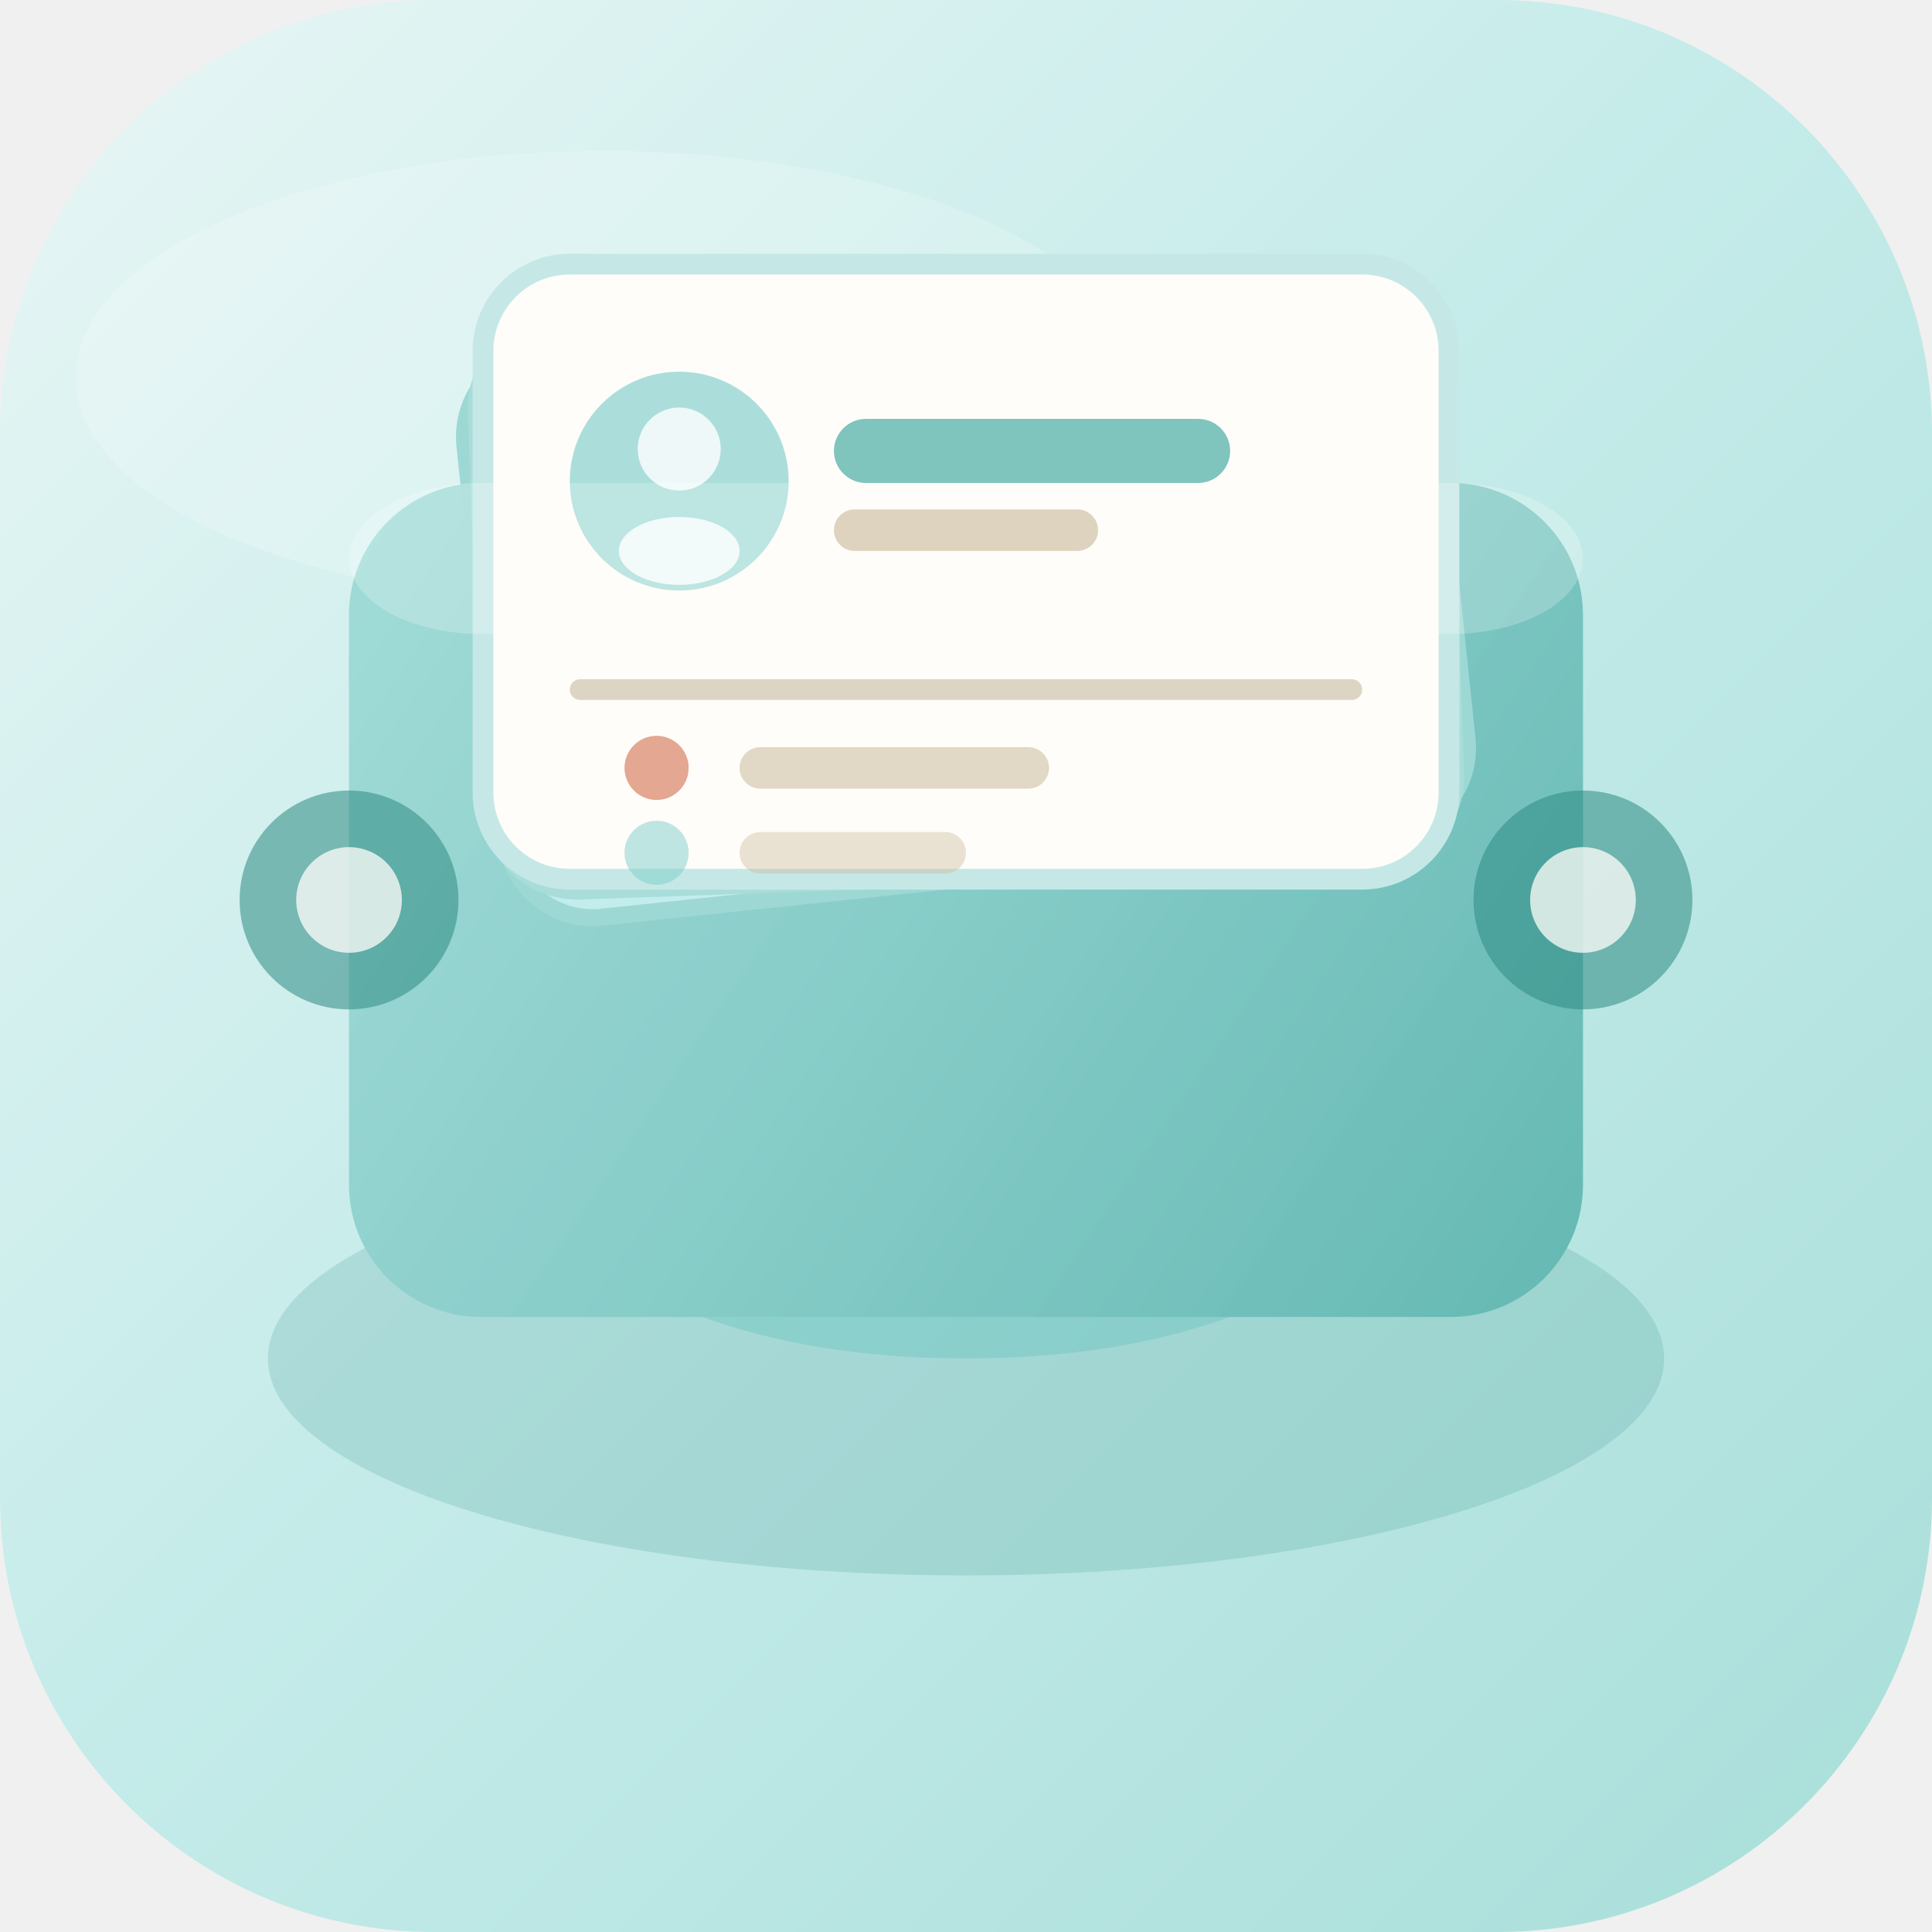
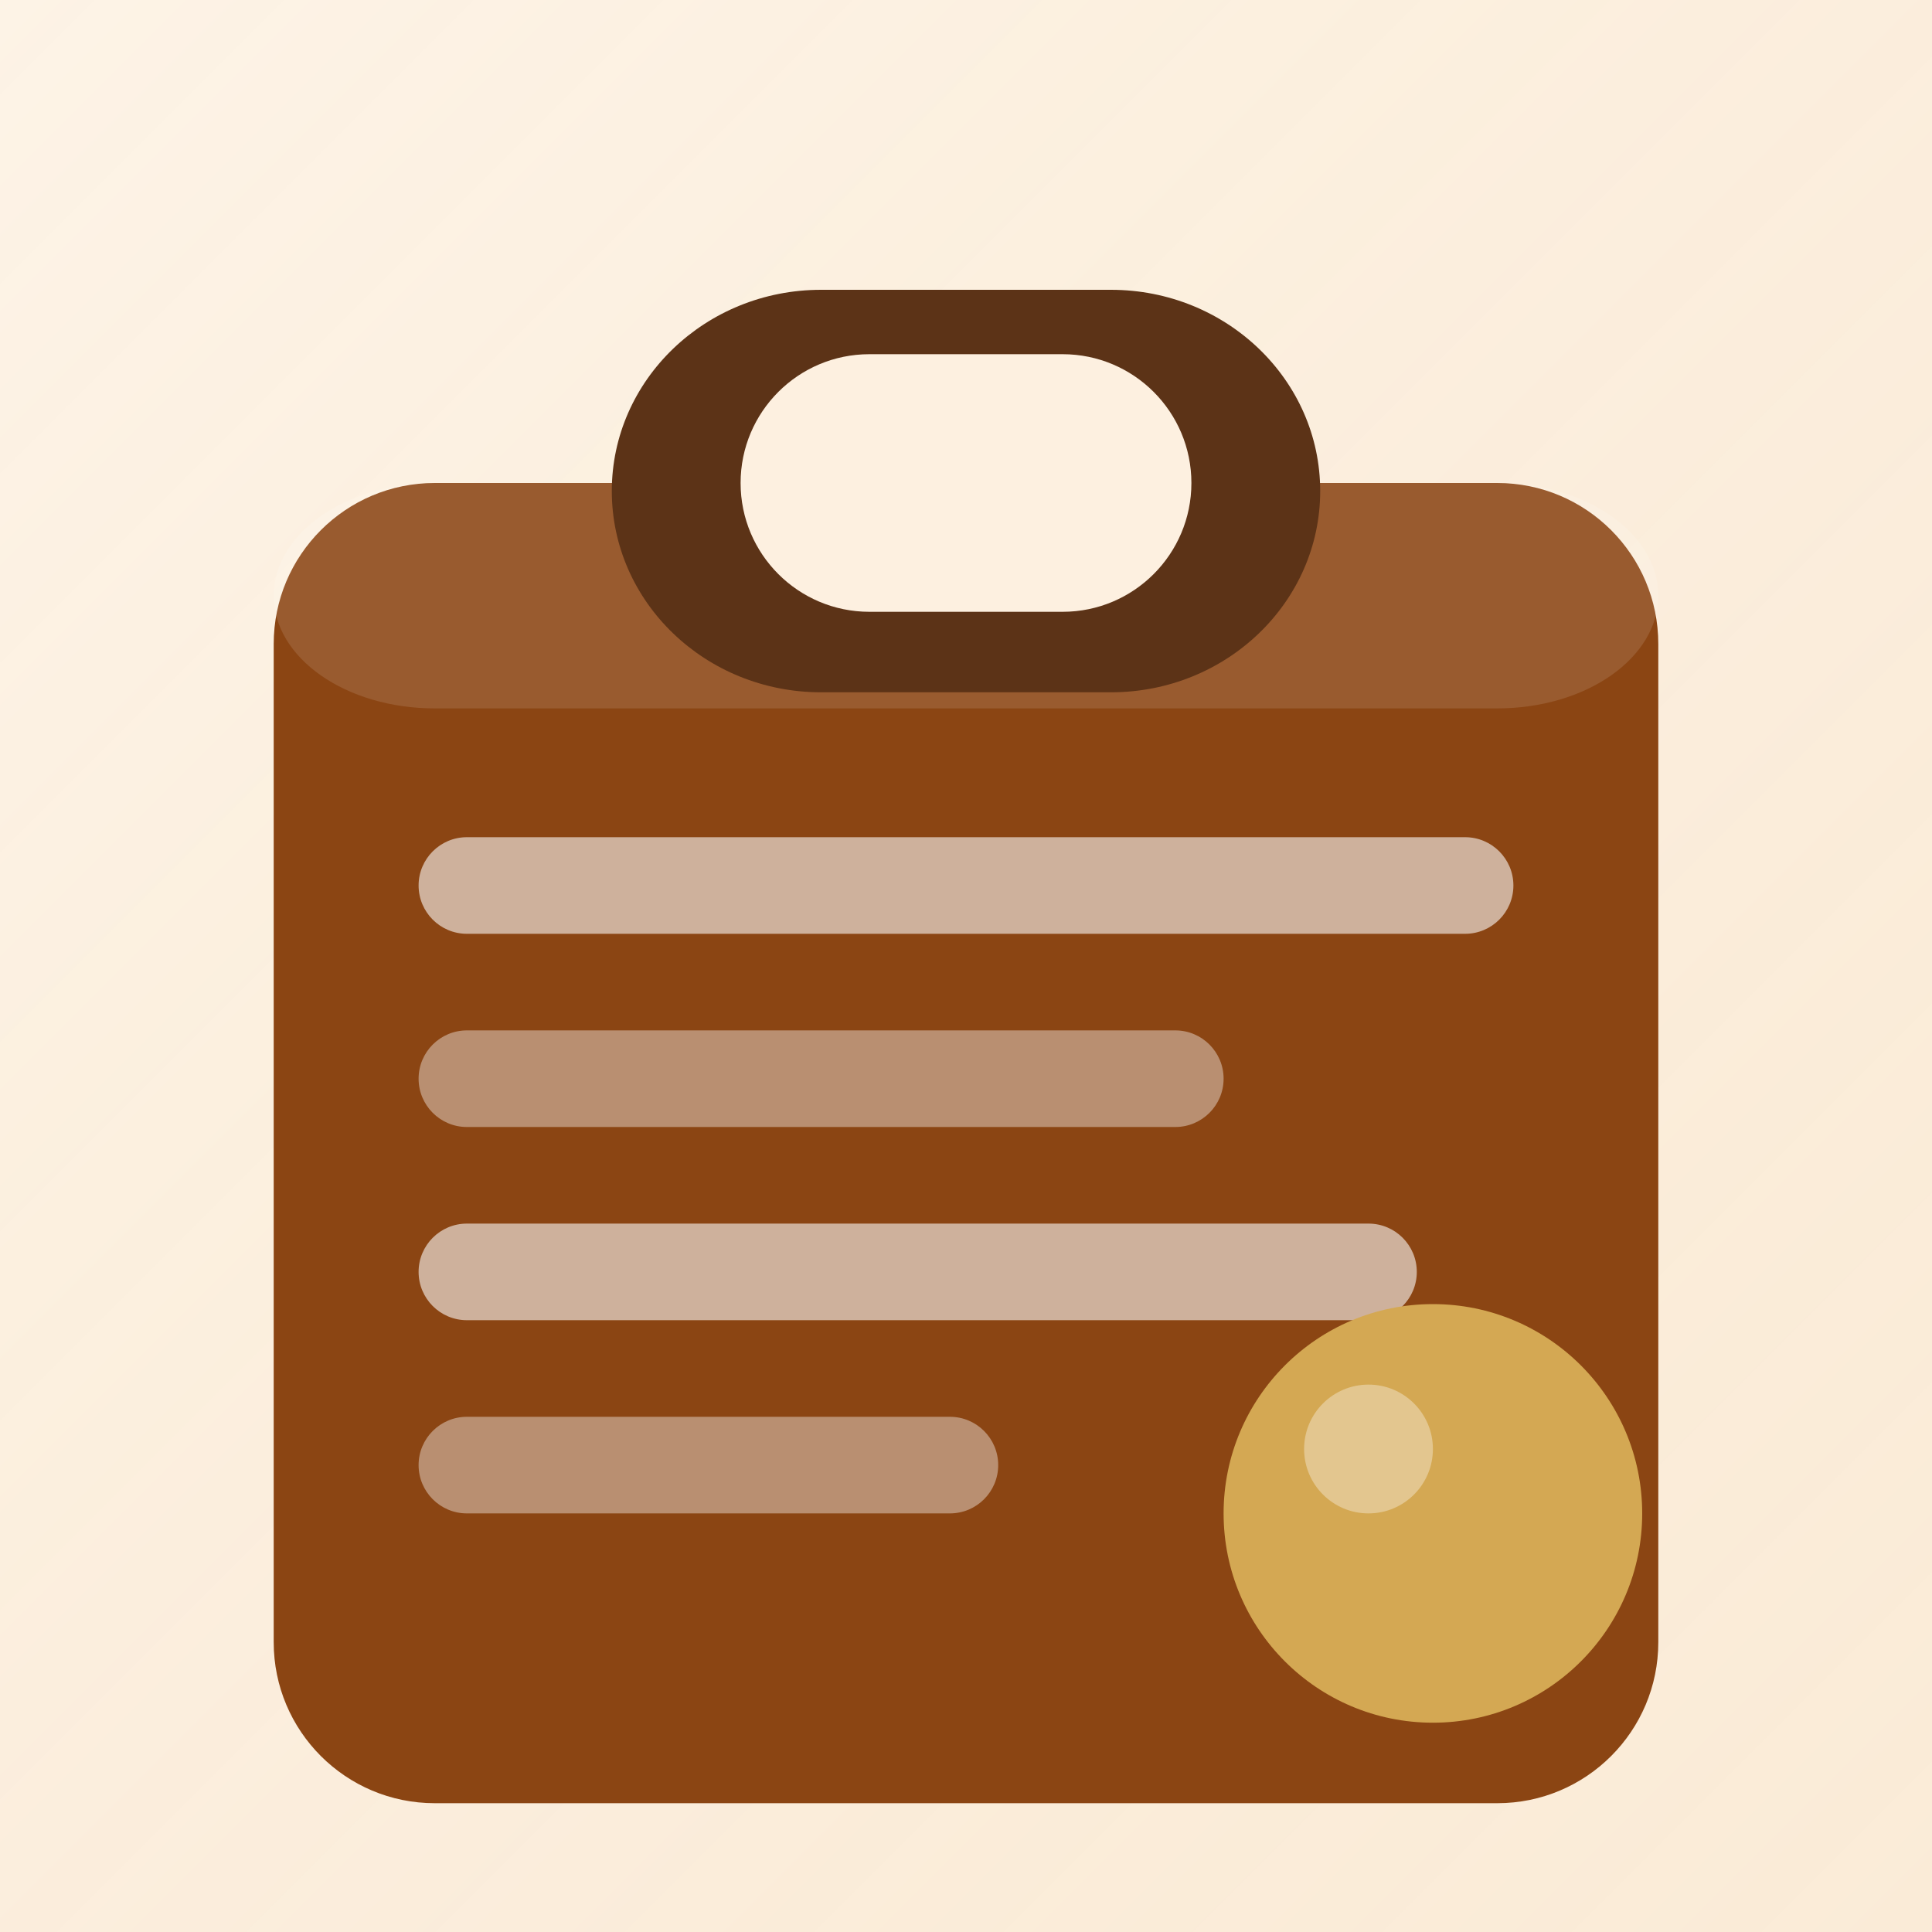
- <svg xmlns="http://www.w3.org/2000/svg" width="1024" height="1024" viewBox="0 0 1024 1024" fill="none">
-   <rect width="1024" height="1024" rx="230" fill="url(#bgGrad)" />
-   <ellipse cx="320" cy="200" rx="280" ry="120" fill="white" opacity="0.18" />
-   <ellipse cx="512" cy="720" rx="370" ry="115" fill="#2E8A84" opacity="0.18" />
-   <path d="M185 348 Q185 720 512 720 Q839 720 839 348" fill="#5BBFB9" opacity="0.35" />
-   <rect x="185" y="256" width="654" height="442" rx="70" fill="#7ECEC9" />
-   <rect x="185" y="256" width="654" height="442" rx="70" fill="url(#drumGrad)" />
-   <rect x="256" y="163" width="512" height="302" rx="46" fill="#C2EDED" stroke="#9DD8D5" stroke-width="9" transform="rotate(-6 512 314)" />
-   <rect x="256" y="163" width="512" height="302" rx="46" fill="#D8F3F1" stroke="#A8DDD9" stroke-width="9" transform="rotate(-2 512 314)" />
-   <rect x="256" y="140" width="512" height="326" rx="46" fill="#FFFDF9" stroke="#C5E8E6" stroke-width="11" />
-   <circle cx="360" cy="255" r="58" fill="#7ECEC9" opacity="0.65" />
-   <circle cx="360" cy="238" r="22" fill="white" opacity="0.8" />
-   <ellipse cx="360" cy="292" rx="32" ry="18" fill="white" opacity="0.8" />
-   <rect x="442" y="222" width="210" height="34" rx="17" fill="#4AACA5" opacity="0.7" />
-   <rect x="442" y="270" width="140" height="22" rx="11" fill="#C9B99A" opacity="0.8" />
-   <rect x="302" y="360" width="420" height="11" rx="5.5" fill="#DDD5C4" />
-   <circle cx="348" cy="407" r="17" fill="#D4795A" opacity="0.65" />
-   <rect x="392" y="396" width="164" height="22" rx="11" fill="#C9B99A" opacity="0.55" />
-   <circle cx="348" cy="452" r="17" fill="#7ECEC9" opacity="0.5" />
-   <rect x="392" y="441" width="120" height="22" rx="11" fill="#C9B99A" opacity="0.4" />
-   <rect x="185" y="256" width="654" height="80" rx="70" fill="white" opacity="0.22" />
-   <circle cx="185" cy="477" r="58" fill="#2E8A84" opacity="0.55" />
-   <circle cx="185" cy="477" r="28" fill="#FFFDF9" opacity="0.75" />
-   <circle cx="839" cy="477" r="58" fill="#2E8A84" opacity="0.55" />
-   <circle cx="839" cy="477" r="28" fill="#FFFDF9" opacity="0.75" />
+ <svg xmlns="http://www.w3.org/2000/svg" width="1024" height="1024" viewBox="0 0 120 120" fill="none">
+   <rect width="120" height="120" fill="#FDF0E0" />
+   <rect width="120" height="120" fill="url(#bgShine)" />
+   <rect x="17" y="30" width="86" height="82" rx="10" fill="#8B4513" />
+   <rect x="17" y="30" width="86" height="14" rx="10" fill="white" opacity="0.12" />
+   <rect x="38" y="18" width="44" height="25" rx="13" fill="#5C3317" />
+   <rect x="46" y="22" width="28" height="16" rx="8" fill="#FDF0E0" />
+   <rect x="26" y="52" width="68" height="6" rx="3" fill="white" opacity="0.58" />
+   <rect x="26" y="64" width="50" height="6" rx="3" fill="white" opacity="0.40" />
+   <rect x="26" y="76" width="62" height="6" rx="3" fill="white" opacity="0.58" />
+   <rect x="26" y="88" width="36" height="6" rx="3" fill="white" opacity="0.40" />
+   <circle cx="89" cy="94" r="13" fill="#D4A853" />
+   <circle cx="85" cy="90" r="4" fill="white" opacity="0.35" />
  <defs>
-     <linearGradient id="bgGrad" x1="0" y1="0" x2="1024" y2="1024" gradientUnits="userSpaceOnUse">
-       <stop offset="0%" stop-color="#E8F6F5" />
-       <stop offset="45%" stop-color="#C6ECEA" />
-       <stop offset="100%" stop-color="#A8DED9" />
-     </linearGradient>
-     <linearGradient id="drumGrad" x1="185" y1="256" x2="839" y2="698" gradientUnits="userSpaceOnUse">
-       <stop offset="0%" stop-color="white" stop-opacity="0.28" />
-       <stop offset="100%" stop-color="#2E8A84" stop-opacity="0.32" />
+     <linearGradient id="bgShine" x1="0" y1="0" x2="120" y2="120" gradientUnits="userSpaceOnUse">
+       <stop offset="0%" stop-color="white" stop-opacity="0.20" />
+       <stop offset="100%" stop-color="#E8C896" stop-opacity="0.12" />
    </linearGradient>
  </defs>
</svg>
